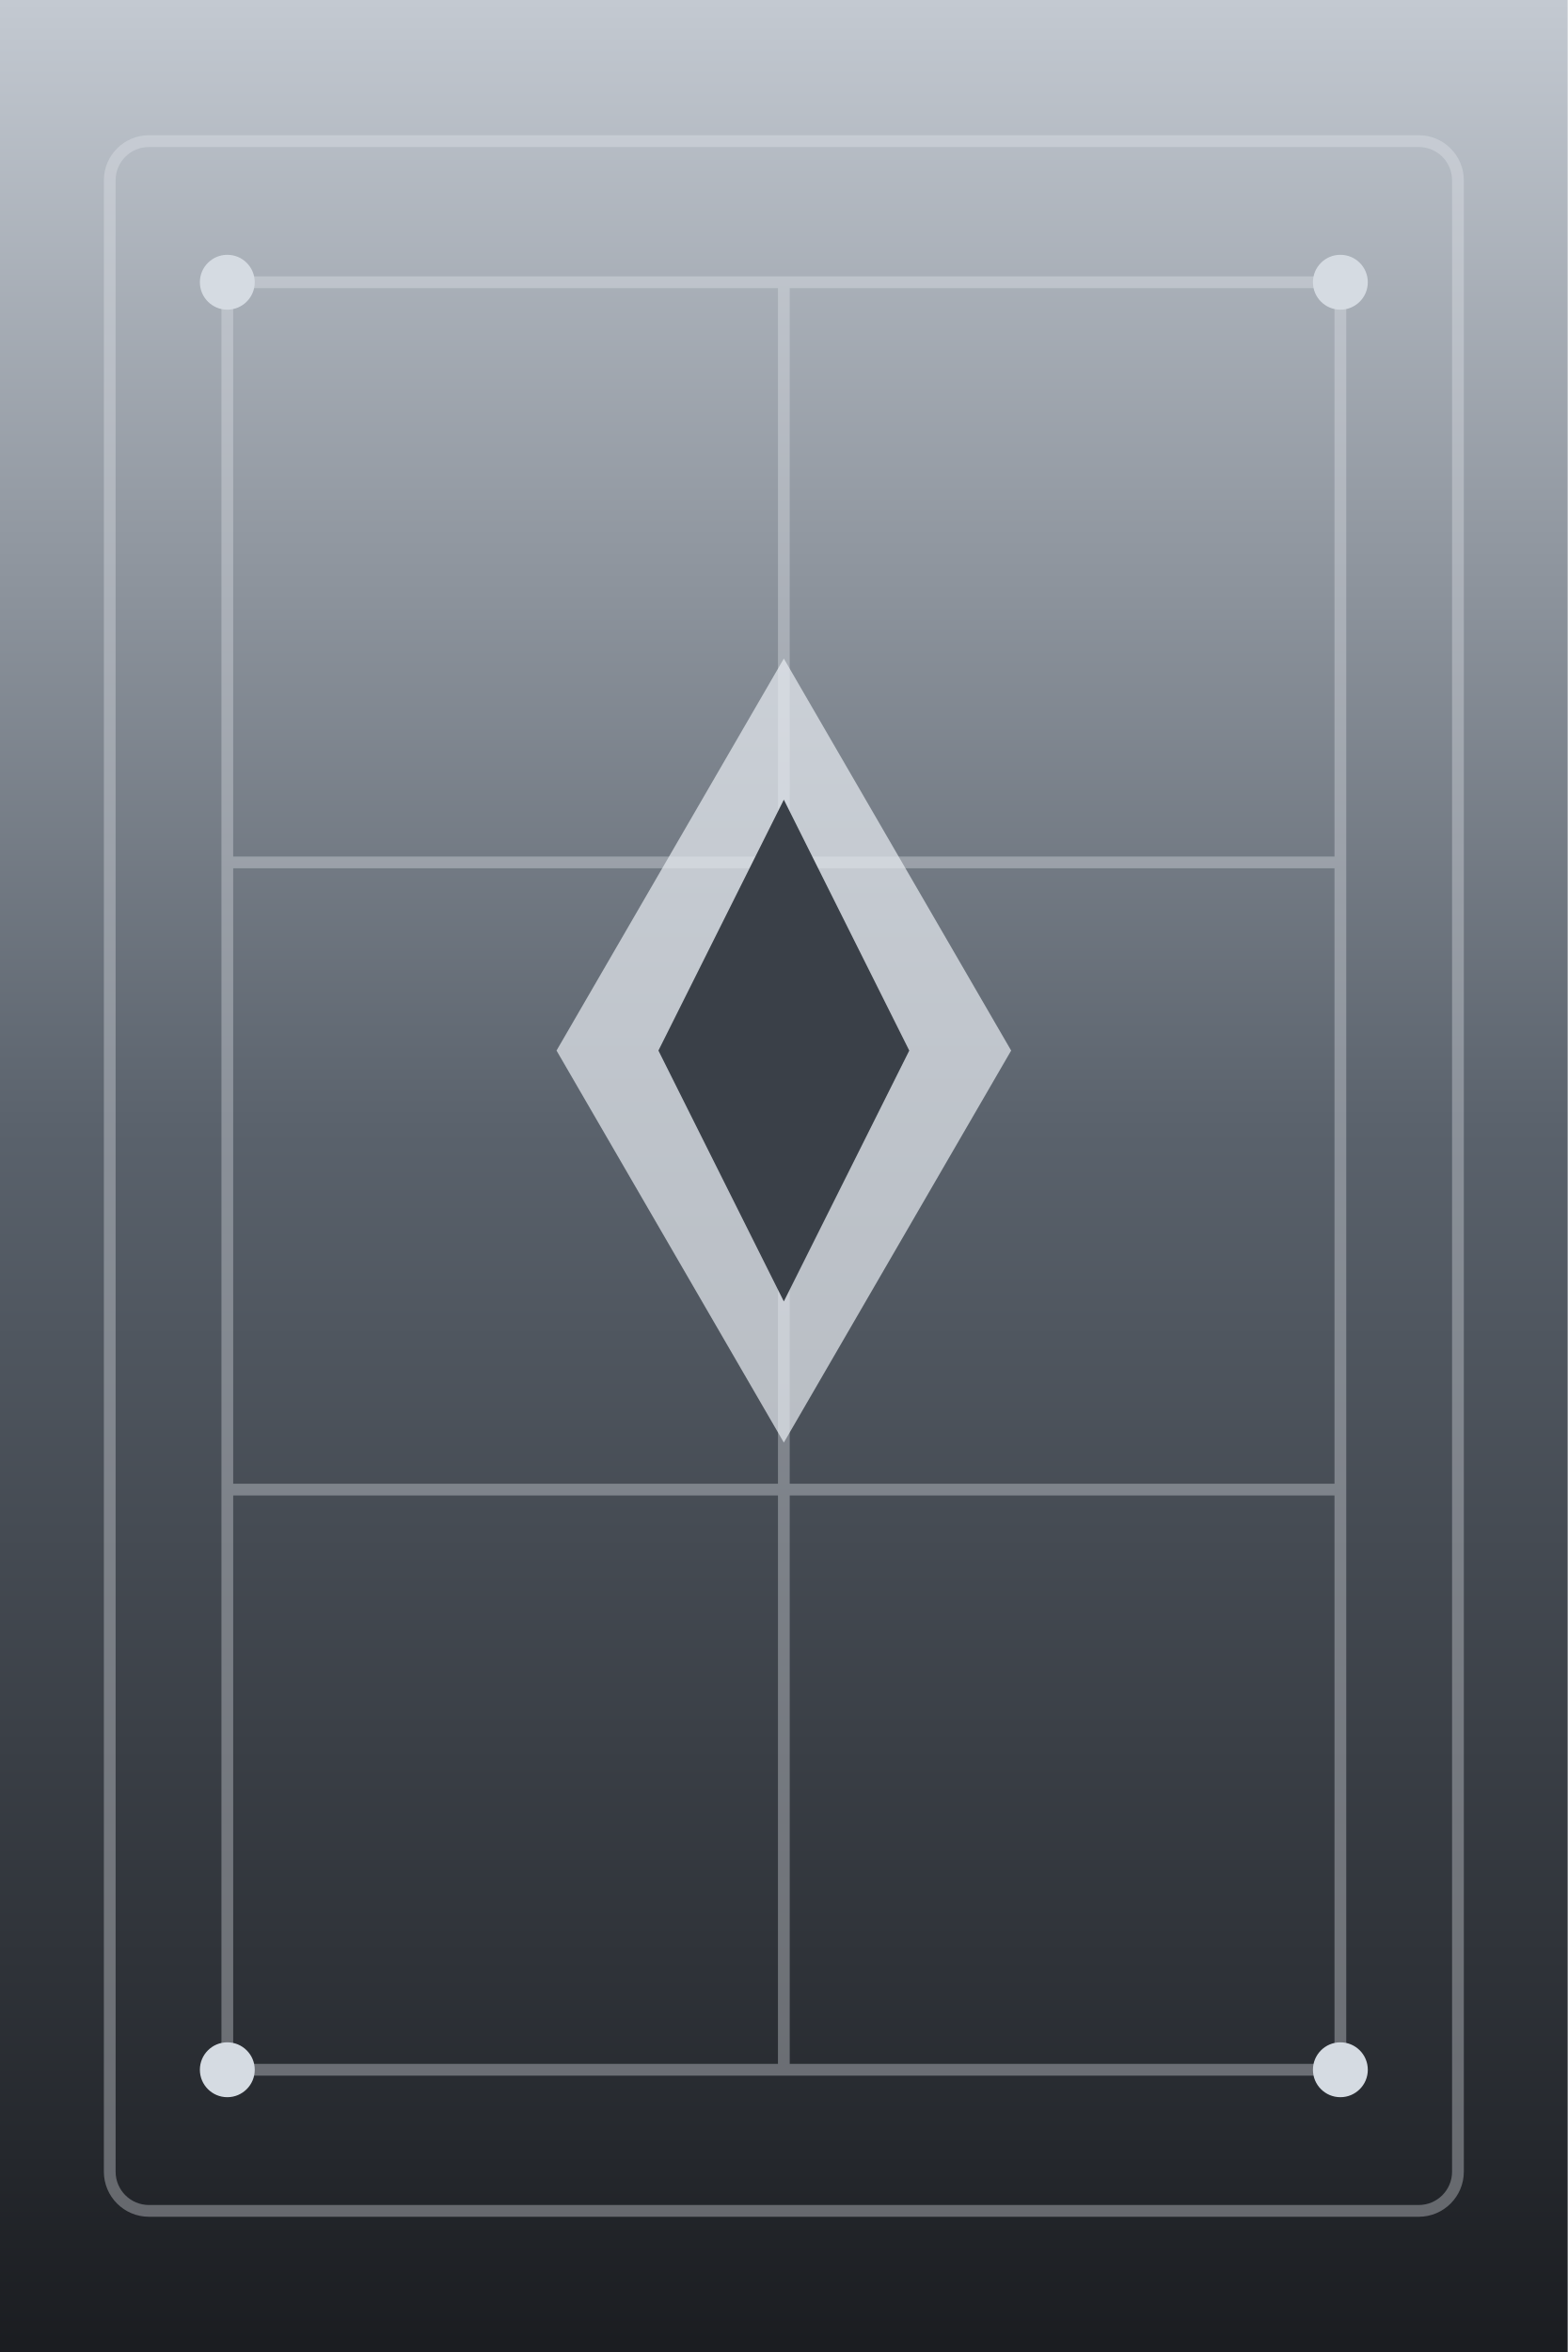
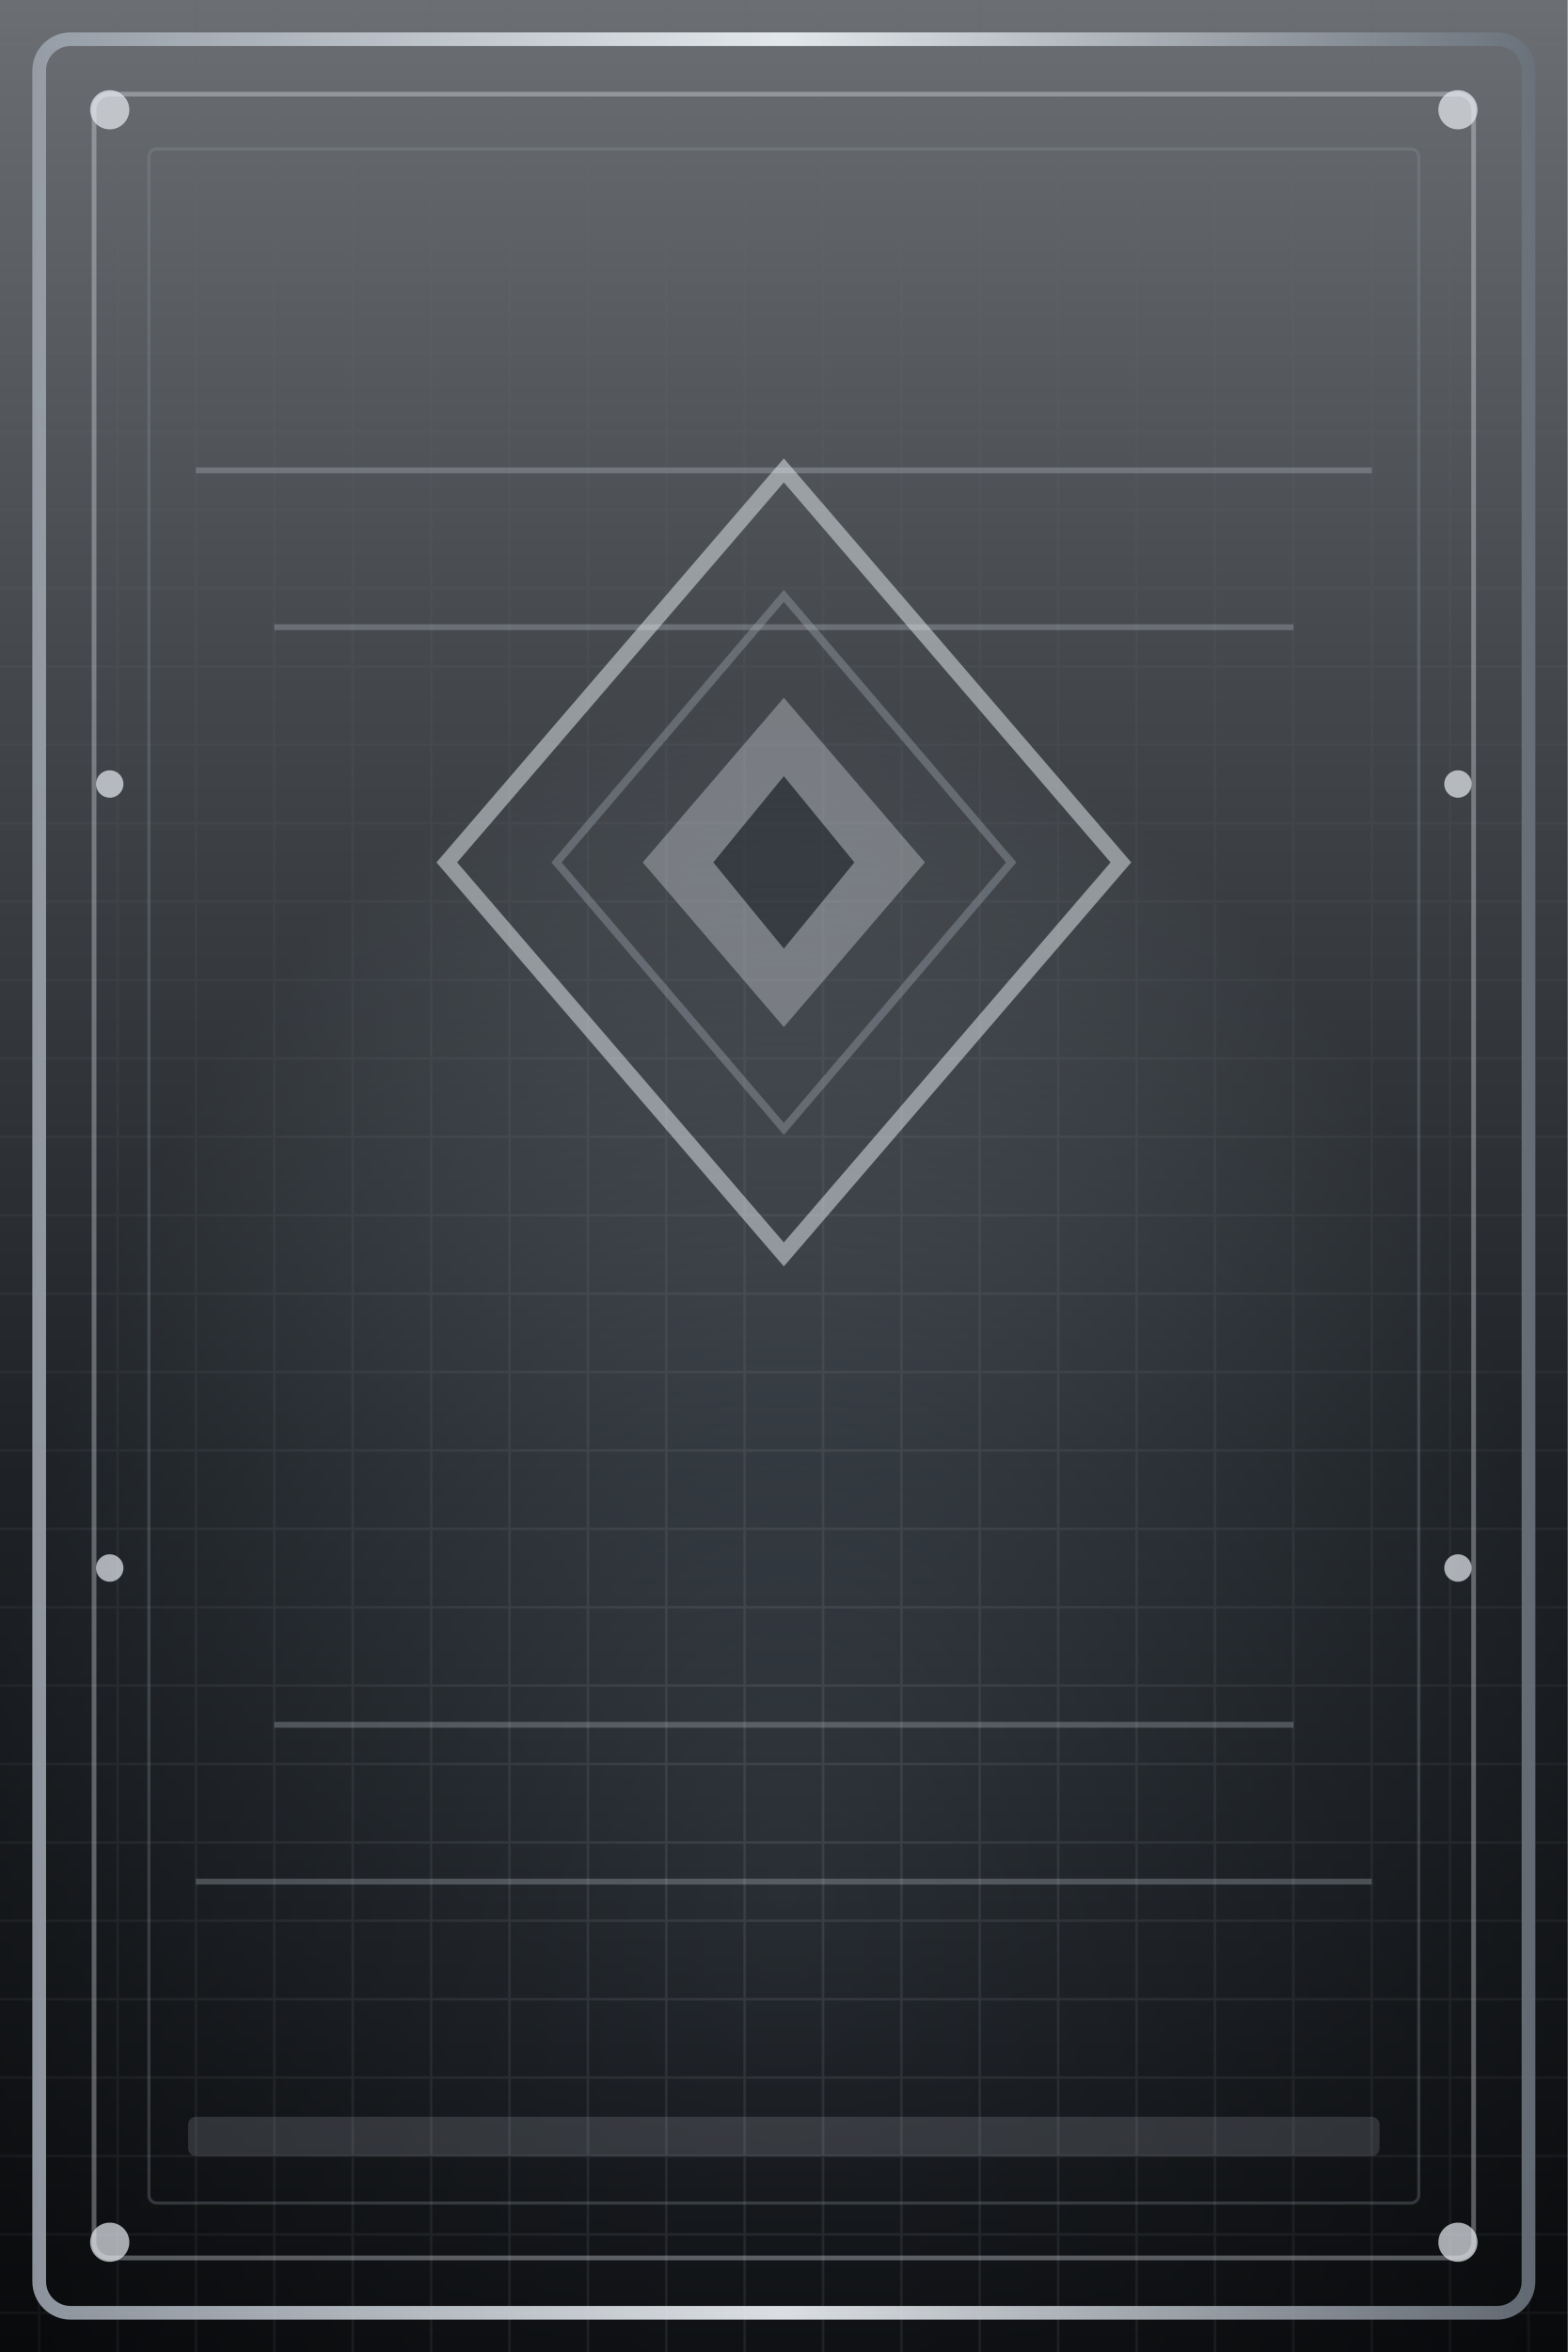
- <svg xmlns="http://www.w3.org/2000/svg" viewBox="0 0 400 600">
+ <svg xmlns="http://www.w3.org/2000/svg" viewBox="0 0 400 600" fill="none">
  <defs>
-     <linearGradient id="tekki-g" x1="0" y1="0" x2="0" y2="1">
-       <stop offset="0%" stop-color="#c4cad2" />
-       <stop offset="48%" stop-color="#5a626c" />
-       <stop offset="100%" stop-color="#1a1c20" />
+     <linearGradient id="tg" x1="0" y1="0" x2="0" y2="1">
+       <stop offset="0%" stop-color="#d8dee6" />
+       <stop offset="28%" stop-color="#8a929c" />
+       <stop offset="62%" stop-color="#3e464e" />
+       <stop offset="100%" stop-color="#121418" />
    </linearGradient>
+     <linearGradient id="tf" x1="0" y1="0" x2="1" y2="0">
+       <stop offset="0%" stop-color="#9aa2ac" />
+       <stop offset="50%" stop-color="#f0f4f8" />
+       <stop offset="100%" stop-color="#6a727c" />
+     </linearGradient>
+     <pattern id="tp" width="20" height="20" patternUnits="userSpaceOnUse">
+       <path d="M0 10 H20 M10 0 V20" stroke="#c8d0d8" stroke-width=".6" opacity=".12" />
+     </pattern>
+     <radialGradient id="tv" cx="50%" cy="80%" r="50%">
+       <stop offset="0%" stop-color="#000" stop-opacity="0" />
+       <stop offset="100%" stop-color="#000" stop-opacity=".5" />
+     </radialGradient>
  </defs>
-   <rect width="400" height="600" fill="url(#tekki-g)" />
-   <g fill="none" stroke="#e4e8ee" stroke-width="3" opacity="0.35">
-     <rect x="28" y="36" width="344" height="528" rx="10" />
-     <rect x="58" y="72" width="284" height="456" rx="6" />
-     <path d="M58 220 H342 M58 380 H342 M200 72 V528" />
+   <rect width="400" height="600" fill="url(#tg)" />
+   <rect width="400" height="600" fill="url(#tp)" />
+   <rect width="400" height="600" fill="url(#tv)" />
+   <rect x="10" y="10" width="380" height="580" rx="8" stroke="url(#tf)" stroke-width="3.5" opacity=".9" />
+   <rect x="24" y="24" width="352" height="552" rx="4" stroke="#e4e8ee" stroke-width="1.2" opacity=".35" />
+   <rect x="38" y="38" width="324" height="524" rx="2" stroke="#8a929c" stroke-width=".8" opacity=".3" />
+   <g fill="#e8edf2" opacity=".7">
+     <circle cx="28" cy="28" r="5" />
+     <circle cx="372" cy="28" r="5" />
+     <circle cx="28" cy="572" r="5" />
+     <circle cx="372" cy="572" r="5" />
+     <circle cx="28" cy="200" r="3.5" />
+     <circle cx="372" cy="200" r="3.5" />
+     <circle cx="28" cy="400" r="3.5" />
+     <circle cx="372" cy="400" r="3.5" />
  </g>
-   <g fill="#d5dbe2">
-     <circle cx="58" cy="72" r="7" />
-     <circle cx="342" cy="72" r="7" />
-     <circle cx="58" cy="528" r="7" />
-     <circle cx="342" cy="528" r="7" />
+   <g stroke="#c8d0d8" stroke-width="1.5" opacity=".28">
+     <path d="M50 120 H350 M50 480 H350" />
+     <path d="M70 160 H330 M70 440 H330" />
  </g>
-   <path d="M200 168 L258 268 L200 368 L142 268 Z" fill="#e8edf2" opacity="0.7" />
-   <path d="M200 204 L232 268 L200 332 L168 268 Z" fill="#3a4048" />
+   <g opacity=".5" transform="translate(200 220)">
+     <path d="M0-100 L86 0 L0 100 L-86 0 Z" stroke="#e8edf2" stroke-width="4" />
+     <path d="M0-68 L58 0 L0 68 L-58 0 Z" stroke="#a8b0b8" stroke-width="2" opacity=".7" />
+     <path d="M0-42 L36 0 L0 42 L-36 0 Z" fill="#e8edf2" opacity=".65" />
+     <path d="M0-22 L18 0 L0 22 L-18 0 Z" fill="#2a3038" />
+   </g>
+   <rect x="48" y="540" width="304" height="10" rx="2" fill="#a8b0b8" opacity=".2" />
</svg>
